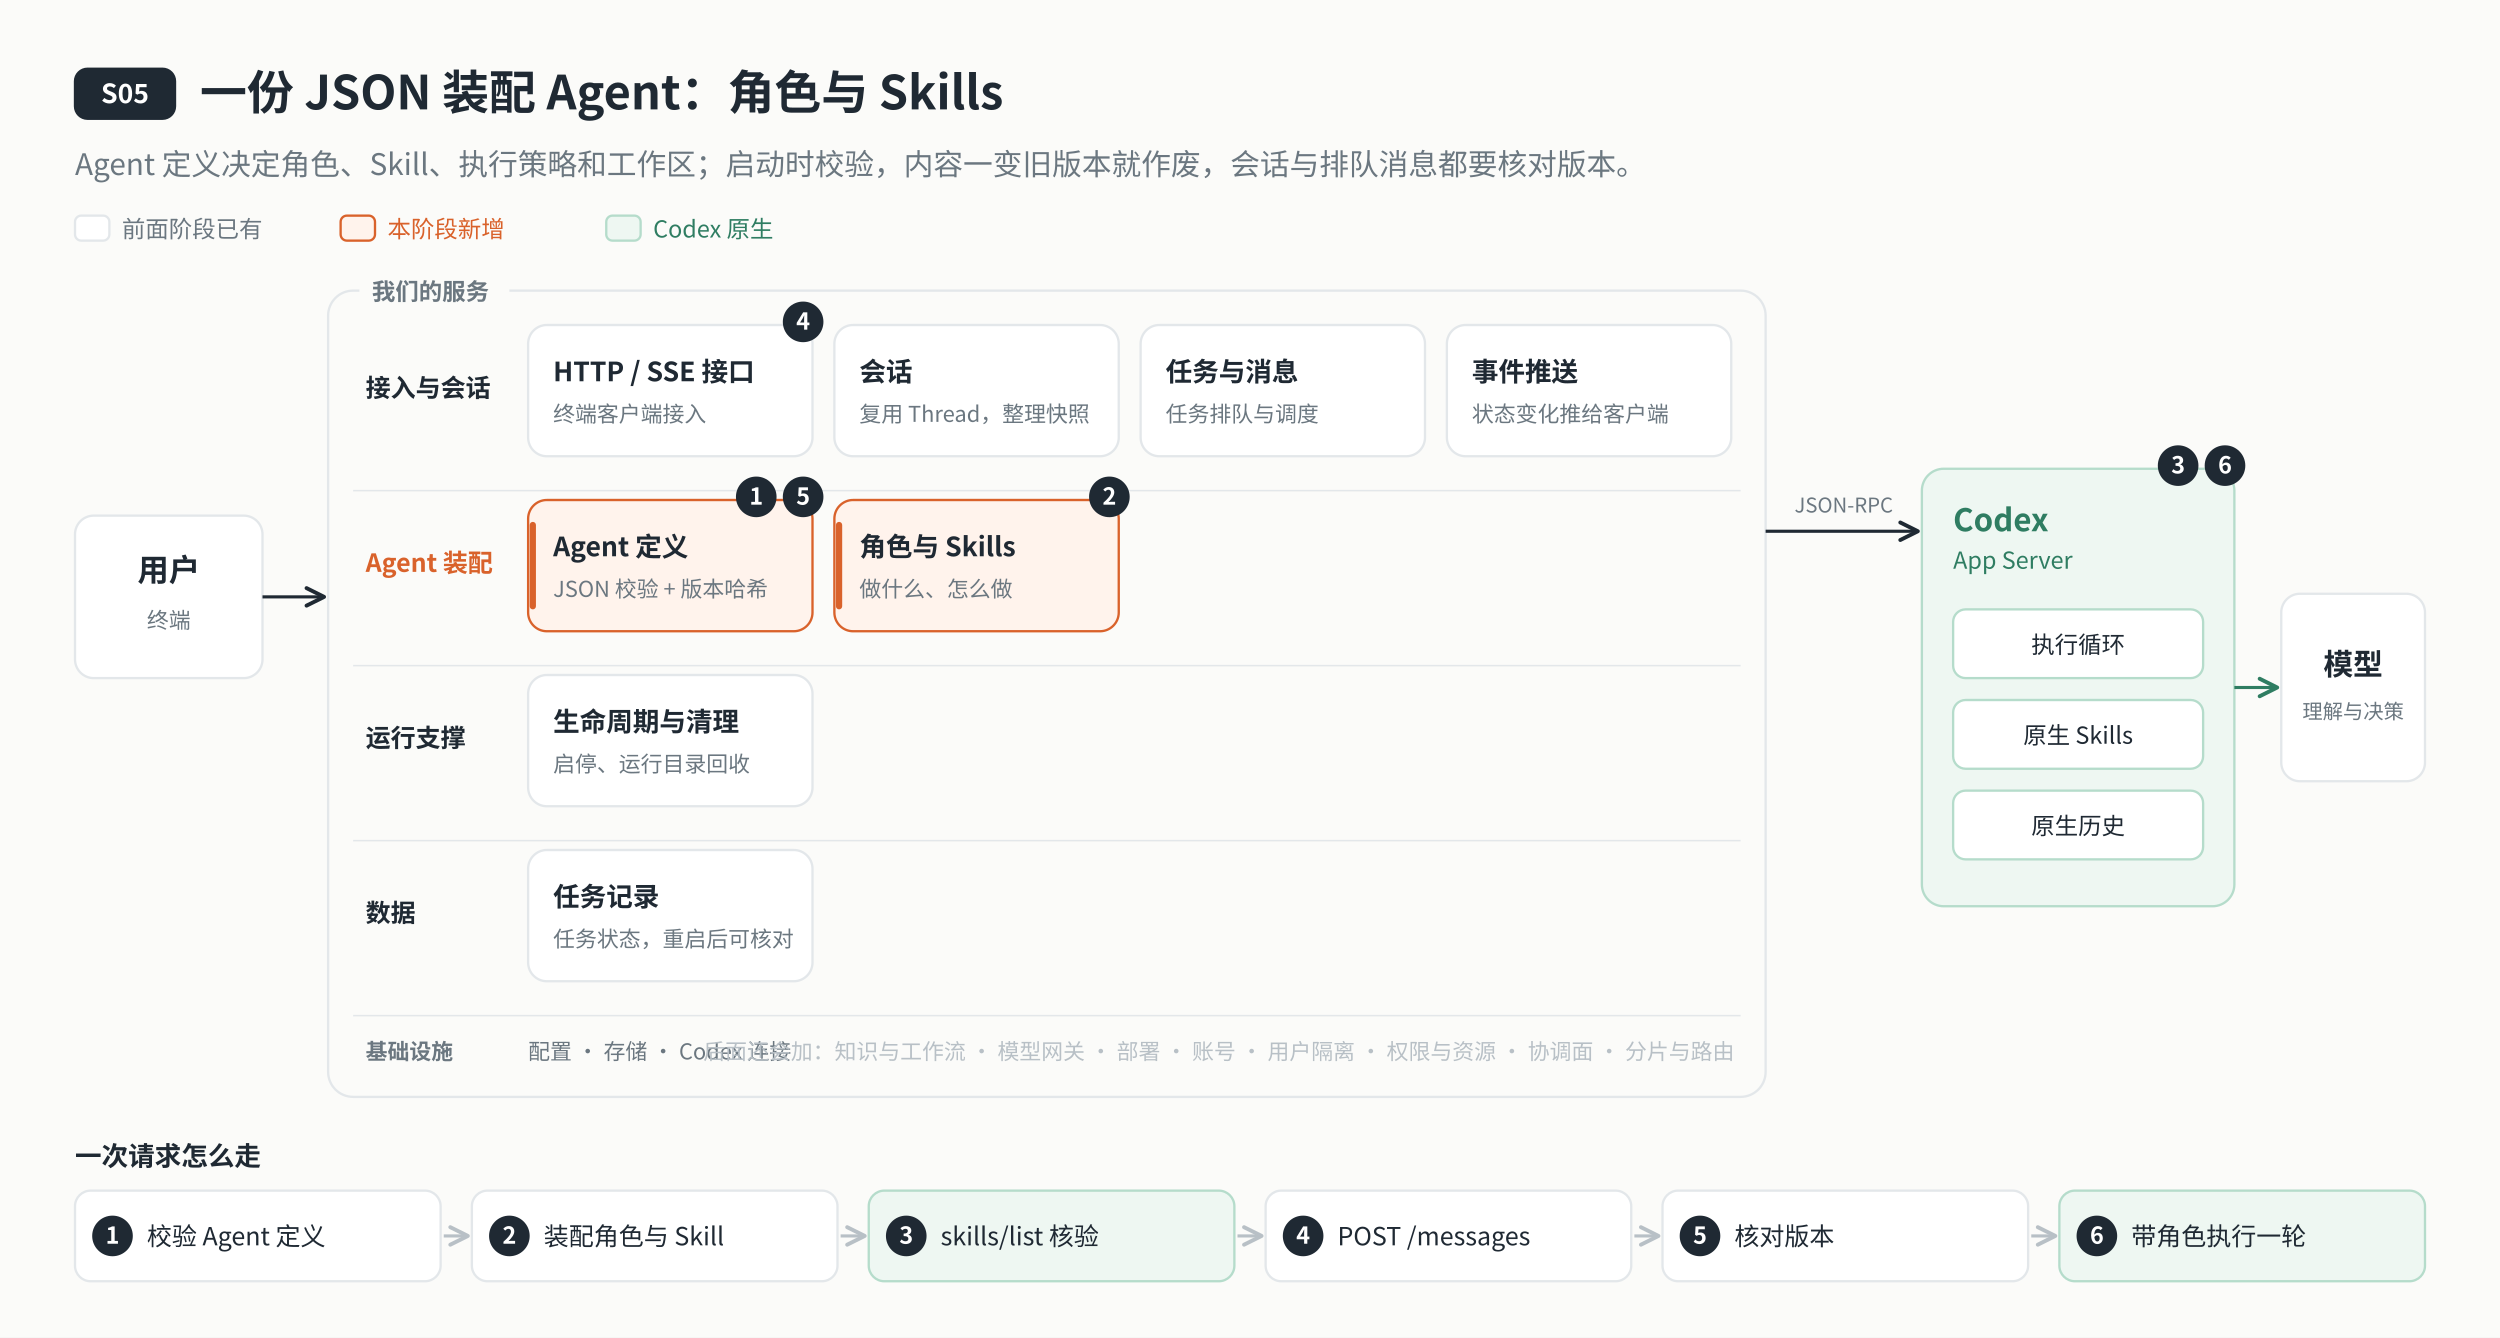
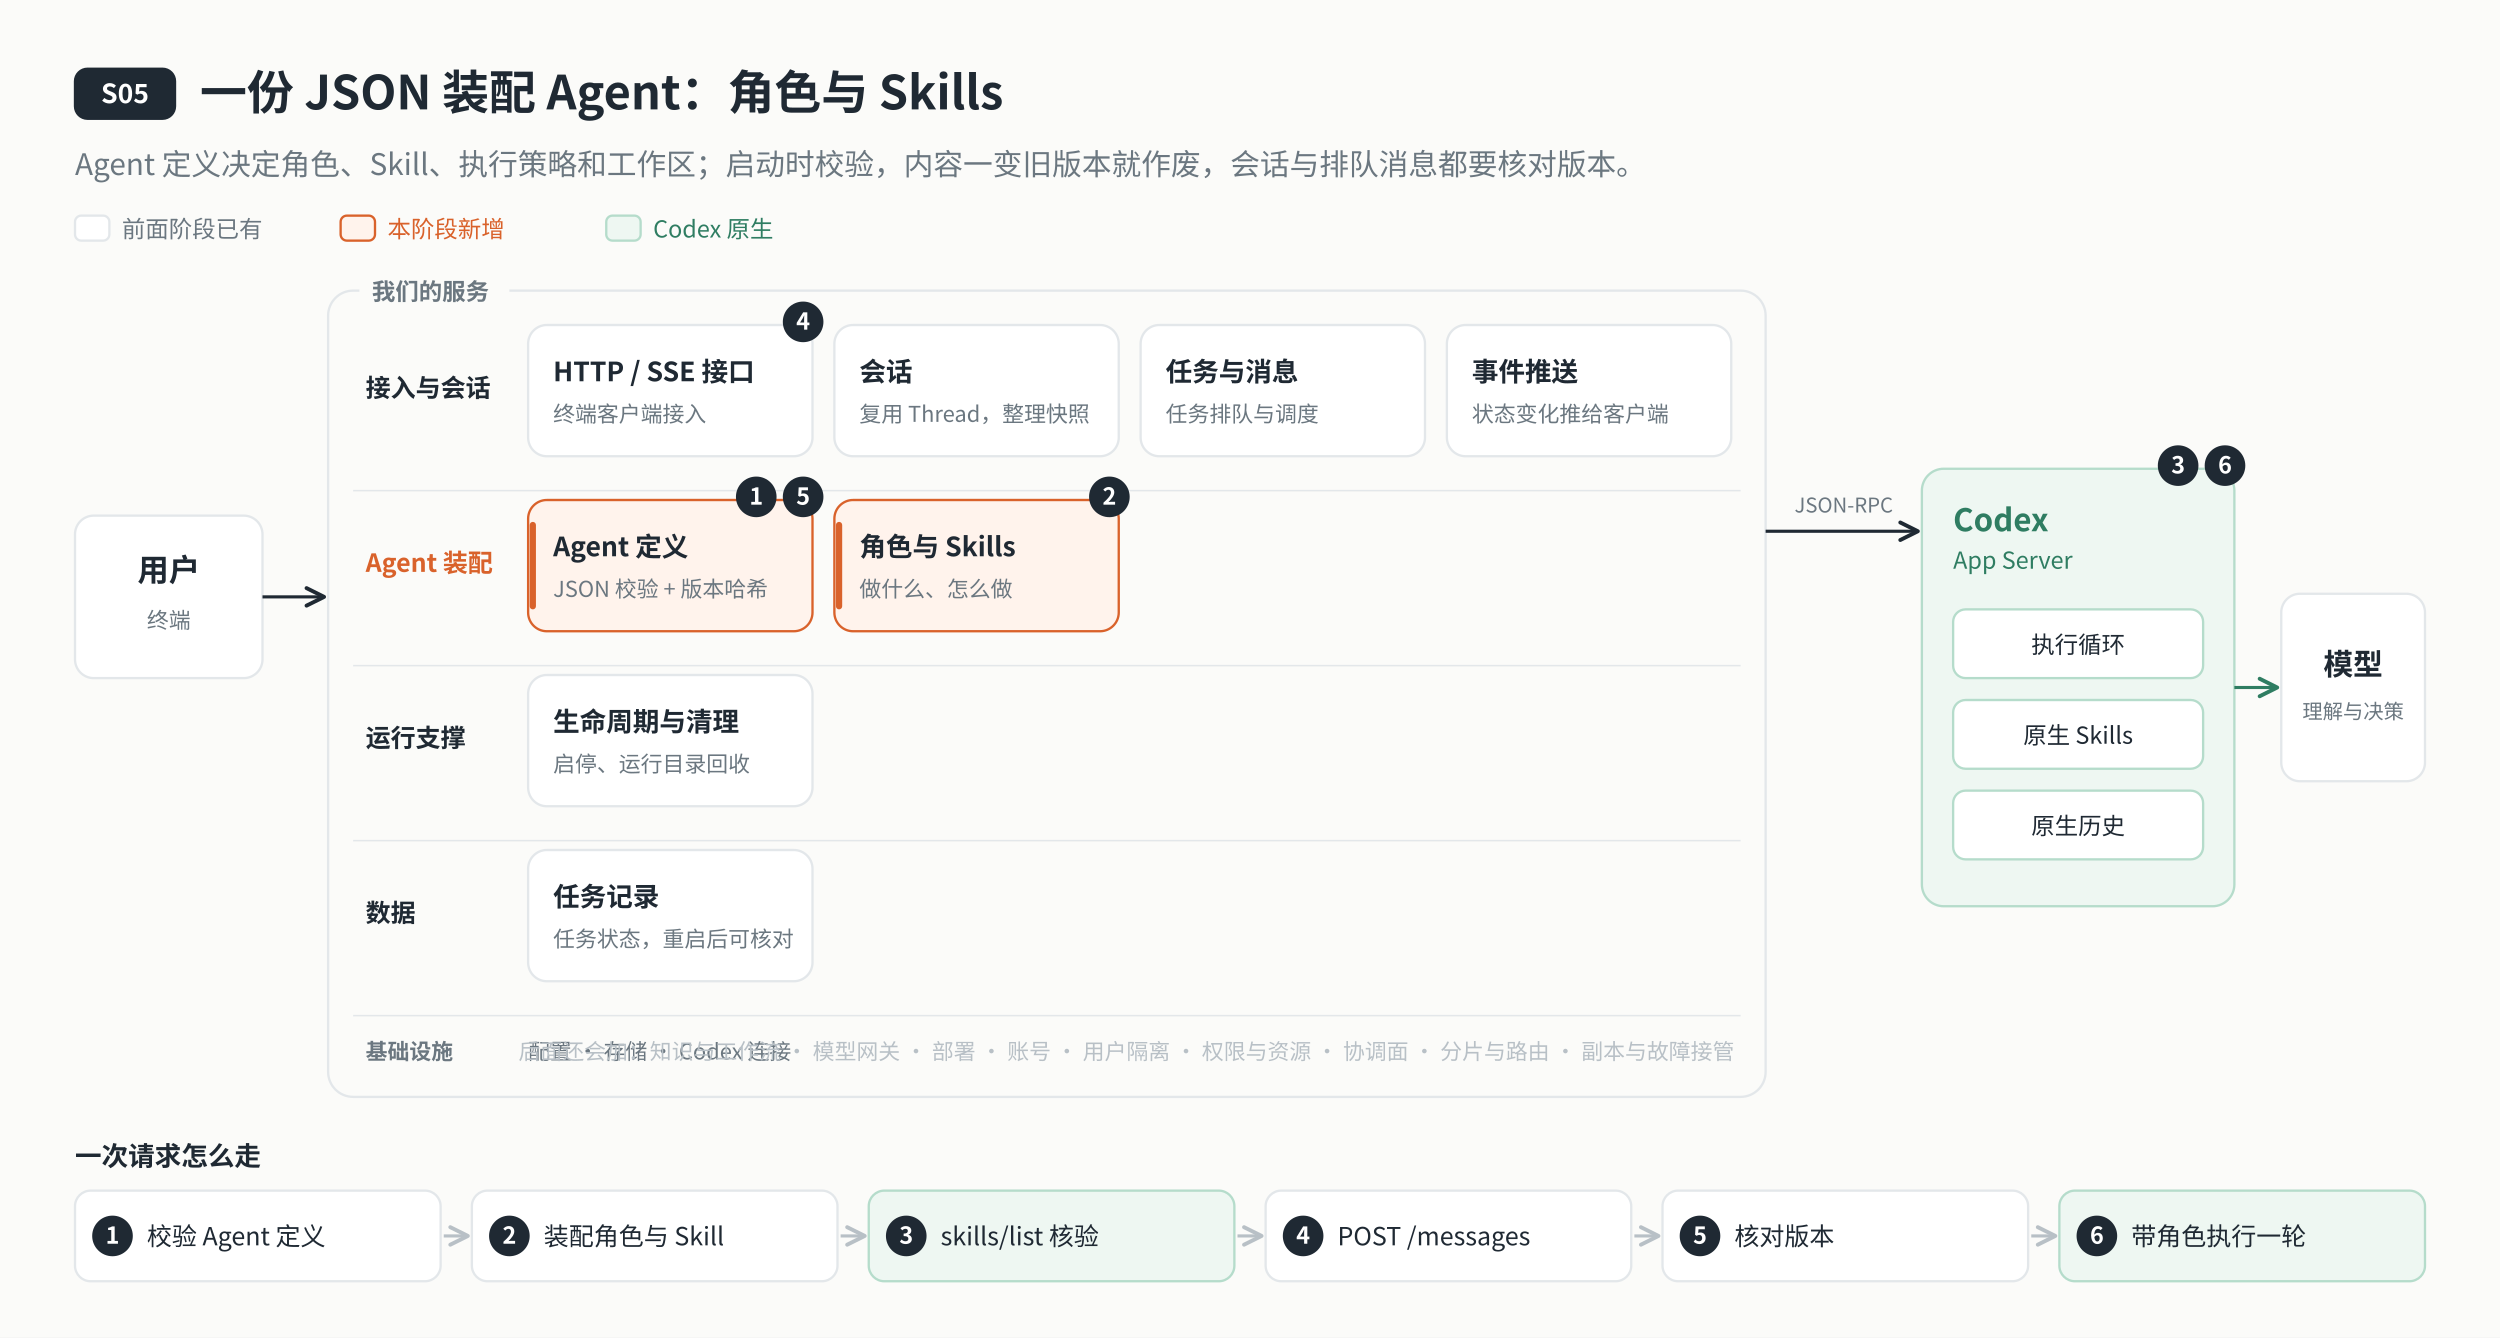
<svg xmlns="http://www.w3.org/2000/svg" width="1600" height="856" viewBox="0 0 1600 856" role="img" aria-labelledby="title desc">
  <defs>
    <marker id="mB8C0C6" viewBox="0 0 10 10" refX="8" refY="5" markerWidth="7" markerHeight="7" orient="auto-start-reverse">
      <path d="M1 1 L9 5 L1 9" fill="none" stroke="#B8C0C6" stroke-width="1.8" stroke-linecap="round" stroke-linejoin="round" />
    </marker>
    <marker id="m1F2933" viewBox="0 0 10 10" refX="8" refY="5" markerWidth="7" markerHeight="7" orient="auto-start-reverse">
      <path d="M1 1 L9 5 L1 9" fill="none" stroke="#1F2933" stroke-width="1.8" stroke-linecap="round" stroke-linejoin="round" />
    </marker>
    <marker id="m2F7D62" viewBox="0 0 10 10" refX="8" refY="5" markerWidth="7" markerHeight="7" orient="auto-start-reverse">
      <path d="M1 1 L9 5 L1 9" fill="none" stroke="#2F7D62" stroke-width="1.8" stroke-linecap="round" stroke-linejoin="round" />
    </marker>
  </defs>
  <g font-family="PingFang SC, Microsoft YaHei, Noto Sans CJK SC, sans-serif">
    <rect x="0" y="0" width="1600" height="856" fill="#FBFBF9" />
    <rect x="48" y="44" width="64" height="32" rx="8" fill="#1F2933" stroke="#1F2933" stroke-width="1.5" />
    <text x="80" y="66" font-size="17" fill="#fff" font-weight="700" text-anchor="middle">S05</text>
    <text x="128" y="70" font-size="30" fill="#1F2933" font-weight="700" text-anchor="start">一份 JSON 装配 Agent：角色与 Skills</text>
    <text x="48" y="112" font-size="19" fill="#6B7780" font-weight="400" text-anchor="start">Agent 定义决定角色、Skill、执行策略和工作区；启动时校验，内容一变旧版本就作废，会话与排队消息都要核对版本。</text>
    <rect x="48" y="138" width="22" height="16" rx="4" fill="#FFFFFF" stroke="#E3E7EA" stroke-width="1.5" />
    <text x="78" y="152" font-size="15" fill="#6B7780" font-weight="400" text-anchor="start">前面阶段已有</text>
    <rect x="218" y="138" width="22" height="16" rx="4" fill="#FFF3EC" stroke="#D9622B" stroke-width="1.5" />
    <text x="248" y="152" font-size="15" fill="#D9622B" font-weight="400" text-anchor="start">本阶段新增</text>
    <rect x="388" y="138" width="22" height="16" rx="4" fill="#EEF7F2" stroke="#B5DCCB" stroke-width="1.5" />
    <text x="418" y="152" font-size="15" fill="#2F7D62" font-weight="400" text-anchor="start">Codex 原生</text>
    <rect x="48" y="330" width="120" height="104" rx="12" fill="#FFFFFF" stroke="#E3E7EA" stroke-width="1.5" />
    <text x="108" y="372" font-size="20" fill="#1F2933" font-weight="600" text-anchor="middle">用户</text>
    <text x="108" y="402" font-size="14" fill="#6B7780" font-weight="400" text-anchor="middle">终端</text>
    <rect x="210" y="186" width="920" height="516" rx="16" fill="none" stroke="#E3E7EA" stroke-width="1.5" />
    <rect x="230" y="175" width="96" height="22" fill="#FBFBF9" />
    <text x="238" y="192" font-size="15" fill="#6B7780" font-weight="600" text-anchor="start">我们的服务</text>
    <text x="234" y="254" font-size="16" fill="#1F2933" font-weight="600" text-anchor="start">接入与会话</text>
    <rect x="338" y="208" width="182" height="84" rx="12" fill="#FFFFFF" stroke="#E3E7EA" stroke-width="1.5" />
    <text x="354" y="244" font-size="17" fill="#1F2933" font-weight="600" text-anchor="start">HTTP / SSE 接口</text>
    <text x="354" y="270" font-size="14" fill="#6B7780" font-weight="400" text-anchor="start">终端客户端接入</text>
    <rect x="534" y="208" width="182" height="84" rx="12" fill="#FFFFFF" stroke="#E3E7EA" stroke-width="1.5" />
    <text x="550" y="244" font-size="17" fill="#1F2933" font-weight="600" text-anchor="start">会话</text>
    <text x="550" y="270" font-size="14" fill="#6B7780" font-weight="400" text-anchor="start">复用 Thread，整理快照</text>
    <rect x="730" y="208" width="182" height="84" rx="12" fill="#FFFFFF" stroke="#E3E7EA" stroke-width="1.5" />
    <text x="746" y="244" font-size="17" fill="#1F2933" font-weight="600" text-anchor="start">任务与消息</text>
    <text x="746" y="270" font-size="14" fill="#6B7780" font-weight="400" text-anchor="start">任务排队与调度</text>
    <rect x="926" y="208" width="182" height="84" rx="12" fill="#FFFFFF" stroke="#E3E7EA" stroke-width="1.5" />
    <text x="942" y="244" font-size="17" fill="#1F2933" font-weight="600" text-anchor="start">事件推送</text>
    <text x="942" y="270" font-size="14" fill="#6B7780" font-weight="400" text-anchor="start">状态变化推给客户端</text>
    <text x="234" y="366" font-size="16" fill="#D9622B" font-weight="600" text-anchor="start">Agent 装配</text>
    <line x1="226" y1="314" x2="1114" y2="314" stroke="#E3E7EA" stroke-width="1" />
    <rect x="338" y="320" width="182" height="84" rx="12" fill="#FFF3EC" stroke="#D9622B" stroke-width="1.5" />
    <rect x="339" y="334" width="4" height="56" rx="2" fill="#D9622B" />
    <text x="354" y="356" font-size="17" fill="#1F2933" font-weight="600" text-anchor="start">Agent 定义</text>
    <text x="354" y="382" font-size="14" fill="#6B7780" font-weight="400" text-anchor="start">JSON 校验 + 版本哈希</text>
    <rect x="534" y="320" width="182" height="84" rx="12" fill="#FFF3EC" stroke="#D9622B" stroke-width="1.5" />
    <rect x="535" y="334" width="4" height="56" rx="2" fill="#D9622B" />
    <text x="550" y="356" font-size="17" fill="#1F2933" font-weight="600" text-anchor="start">角色与 Skills</text>
    <text x="550" y="382" font-size="14" fill="#6B7780" font-weight="400" text-anchor="start">做什么、怎么做</text>
    <text x="234" y="478" font-size="16" fill="#1F2933" font-weight="600" text-anchor="start">运行支撑</text>
    <line x1="226" y1="426" x2="1114" y2="426" stroke="#E3E7EA" stroke-width="1" />
    <rect x="338" y="432" width="182" height="84" rx="12" fill="#FFFFFF" stroke="#E3E7EA" stroke-width="1.5" />
    <text x="354" y="468" font-size="17" fill="#1F2933" font-weight="600" text-anchor="start">生命周期与清理</text>
    <text x="354" y="494" font-size="14" fill="#6B7780" font-weight="400" text-anchor="start">启停、运行目录回收</text>
    <text x="234" y="590" font-size="16" fill="#1F2933" font-weight="600" text-anchor="start">数据</text>
    <line x1="226" y1="538" x2="1114" y2="538" stroke="#E3E7EA" stroke-width="1" />
    <rect x="338" y="544" width="182" height="84" rx="12" fill="#FFFFFF" stroke="#E3E7EA" stroke-width="1.5" />
    <text x="354" y="580" font-size="17" fill="#1F2933" font-weight="600" text-anchor="start">任务记录</text>
    <text x="354" y="606" font-size="14" fill="#6B7780" font-weight="400" text-anchor="start">任务状态，重启后可核对</text>
    <line x1="226" y1="650" x2="1114" y2="650" stroke="#E3E7EA" stroke-width="1" />
    <text x="234" y="678" font-size="14" fill="#6B7780" font-weight="600" text-anchor="start">基础设施</text>
    <text x="338" y="678" font-size="14" fill="#6B7780" font-weight="400" text-anchor="start">配置 · 存储 · Codex 连接</text>
-     <text x="1110" y="678" font-size="14" fill="#B8C0C6" font-weight="400" text-anchor="end">后面还会加：知识与工作流 · 模型网关 · 部署 · 账号 · 用户隔离 · 权限与资源 · 协调面 · 分片与路由</text>
+     <text x="1110" y="678" font-size="14" fill="#B8C0C6" font-weight="400" text-anchor="end">后面还会加：知识与工作流 · 模型网关 · 部署 · 账号 · 用户隔离 · 权限与资源 · 协调面 · 分片与路由 · 副本与故障接管</text>
    <rect x="1230" y="300" width="200" height="280" rx="14" fill="#EEF7F2" stroke="#B5DCCB" stroke-width="1.5" />
    <text x="1250" y="340" font-size="20" fill="#2F7D62" font-weight="700" text-anchor="start">Codex</text>
    <text x="1250" y="364" font-size="15" fill="#2F7D62" font-weight="400" text-anchor="start">App Server</text>
    <rect x="1250" y="390" width="160" height="44" rx="8" fill="#FFFFFF" stroke="#B5DCCB" stroke-width="1.5" />
    <text x="1330" y="418" font-size="15" fill="#1F2933" font-weight="500" text-anchor="middle">执行循环</text>
    <rect x="1250" y="448" width="160" height="44" rx="8" fill="#FFFFFF" stroke="#B5DCCB" stroke-width="1.5" />
    <text x="1330" y="476" font-size="15" fill="#1F2933" font-weight="500" text-anchor="middle">原生 Skills</text>
    <rect x="1250" y="506" width="160" height="44" rx="8" fill="#FFFFFF" stroke="#B5DCCB" stroke-width="1.5" />
    <text x="1330" y="534" font-size="15" fill="#1F2933" font-weight="500" text-anchor="middle">原生历史</text>
    <rect x="1460" y="380" width="92" height="120" rx="12" fill="#FFFFFF" stroke="#E3E7EA" stroke-width="1.5" />
    <text x="1506" y="432" font-size="19" fill="#1F2933" font-weight="600" text-anchor="middle">模型</text>
    <text x="1506" y="460" font-size="13" fill="#6B7780" font-weight="400" text-anchor="middle">理解与决策</text>
    <path d="M168,382 L206,382" fill="none" stroke="#1F2933" stroke-width="2" marker-end="url(#m1F2933)" />
    <path d="M1130,340 L1226,340" fill="none" stroke="#1F2933" stroke-width="2" marker-end="url(#m1F2933)" />
    <text x="1180" y="328" font-size="13" fill="#6B7780" font-weight="500" text-anchor="middle">JSON-RPC</text>
    <path d="M1430,440 L1456,440" fill="none" stroke="#2F7D62" stroke-width="2" marker-end="url(#m2F7D62)" />
    <circle cx="484" cy="318" r="13" fill="#1F2933" />
    <text x="484" y="323" font-size="15" fill="#fff" font-weight="700" text-anchor="middle">1</text>
    <circle cx="514" cy="318" r="13" fill="#1F2933" />
    <text x="514" y="323" font-size="15" fill="#fff" font-weight="700" text-anchor="middle">5</text>
    <circle cx="710" cy="318" r="13" fill="#1F2933" />
    <text x="710" y="323" font-size="15" fill="#fff" font-weight="700" text-anchor="middle">2</text>
    <circle cx="1394" cy="298" r="13" fill="#1F2933" />
    <text x="1394" y="303" font-size="15" fill="#fff" font-weight="700" text-anchor="middle">3</text>
    <circle cx="1424" cy="298" r="13" fill="#1F2933" />
    <text x="1424" y="303" font-size="15" fill="#fff" font-weight="700" text-anchor="middle">6</text>
    <circle cx="514" cy="206" r="13" fill="#1F2933" />
    <text x="514" y="211" font-size="15" fill="#fff" font-weight="700" text-anchor="middle">4</text>
    <text x="48" y="746" font-size="17" fill="#1F2933" font-weight="700" text-anchor="start">一次请求怎么走</text>
    <rect x="48" y="762" width="234" height="58" rx="10" fill="#FFFFFF" stroke="#E3E7EA" stroke-width="1.5" />
    <circle cx="72" cy="791" r="13" fill="#1F2933" />
    <text x="72" y="796" font-size="15" fill="#fff" font-weight="700" text-anchor="middle">1</text>
    <text x="94" y="797" font-size="16" fill="#1F2933" font-weight="500" text-anchor="start">校验 Agent 定义</text>
    <path d="M284,791 L298,791" fill="none" stroke="#B8C0C6" stroke-width="2" marker-end="url(#mB8C0C6)" />
    <rect x="302" y="762" width="234" height="58" rx="10" fill="#FFFFFF" stroke="#E3E7EA" stroke-width="1.5" />
    <circle cx="326" cy="791" r="13" fill="#1F2933" />
    <text x="326" y="796" font-size="15" fill="#fff" font-weight="700" text-anchor="middle">2</text>
    <text x="348" y="797" font-size="16" fill="#1F2933" font-weight="500" text-anchor="start">装配角色与 Skill</text>
    <path d="M538,791 L552,791" fill="none" stroke="#B8C0C6" stroke-width="2" marker-end="url(#mB8C0C6)" />
    <rect x="556" y="762" width="234" height="58" rx="10" fill="#EEF7F2" stroke="#B5DCCB" stroke-width="1.5" />
    <circle cx="580" cy="791" r="13" fill="#1F2933" />
    <text x="580" y="796" font-size="15" fill="#fff" font-weight="700" text-anchor="middle">3</text>
    <text x="602" y="797" font-size="16" fill="#1F2933" font-weight="500" text-anchor="start">skills/list 核验</text>
    <path d="M792,791 L806,791" fill="none" stroke="#B8C0C6" stroke-width="2" marker-end="url(#mB8C0C6)" />
    <rect x="810" y="762" width="234" height="58" rx="10" fill="#FFFFFF" stroke="#E3E7EA" stroke-width="1.5" />
    <circle cx="834" cy="791" r="13" fill="#1F2933" />
    <text x="834" y="796" font-size="15" fill="#fff" font-weight="700" text-anchor="middle">4</text>
    <text x="856" y="797" font-size="16" fill="#1F2933" font-weight="500" text-anchor="start">POST /messages</text>
    <path d="M1046,791 L1060,791" fill="none" stroke="#B8C0C6" stroke-width="2" marker-end="url(#mB8C0C6)" />
    <rect x="1064" y="762" width="234" height="58" rx="10" fill="#FFFFFF" stroke="#E3E7EA" stroke-width="1.5" />
    <circle cx="1088" cy="791" r="13" fill="#1F2933" />
    <text x="1088" y="796" font-size="15" fill="#fff" font-weight="700" text-anchor="middle">5</text>
    <text x="1110" y="797" font-size="16" fill="#1F2933" font-weight="500" text-anchor="start">核对版本</text>
    <path d="M1300,791 L1314,791" fill="none" stroke="#B8C0C6" stroke-width="2" marker-end="url(#mB8C0C6)" />
    <rect x="1318" y="762" width="234" height="58" rx="10" fill="#EEF7F2" stroke="#B5DCCB" stroke-width="1.5" />
    <circle cx="1342" cy="791" r="13" fill="#1F2933" />
    <text x="1342" y="796" font-size="15" fill="#fff" font-weight="700" text-anchor="middle">6</text>
    <text x="1364" y="797" font-size="16" fill="#1F2933" font-weight="500" text-anchor="start">带角色执行一轮</text>
  </g>
</svg>
